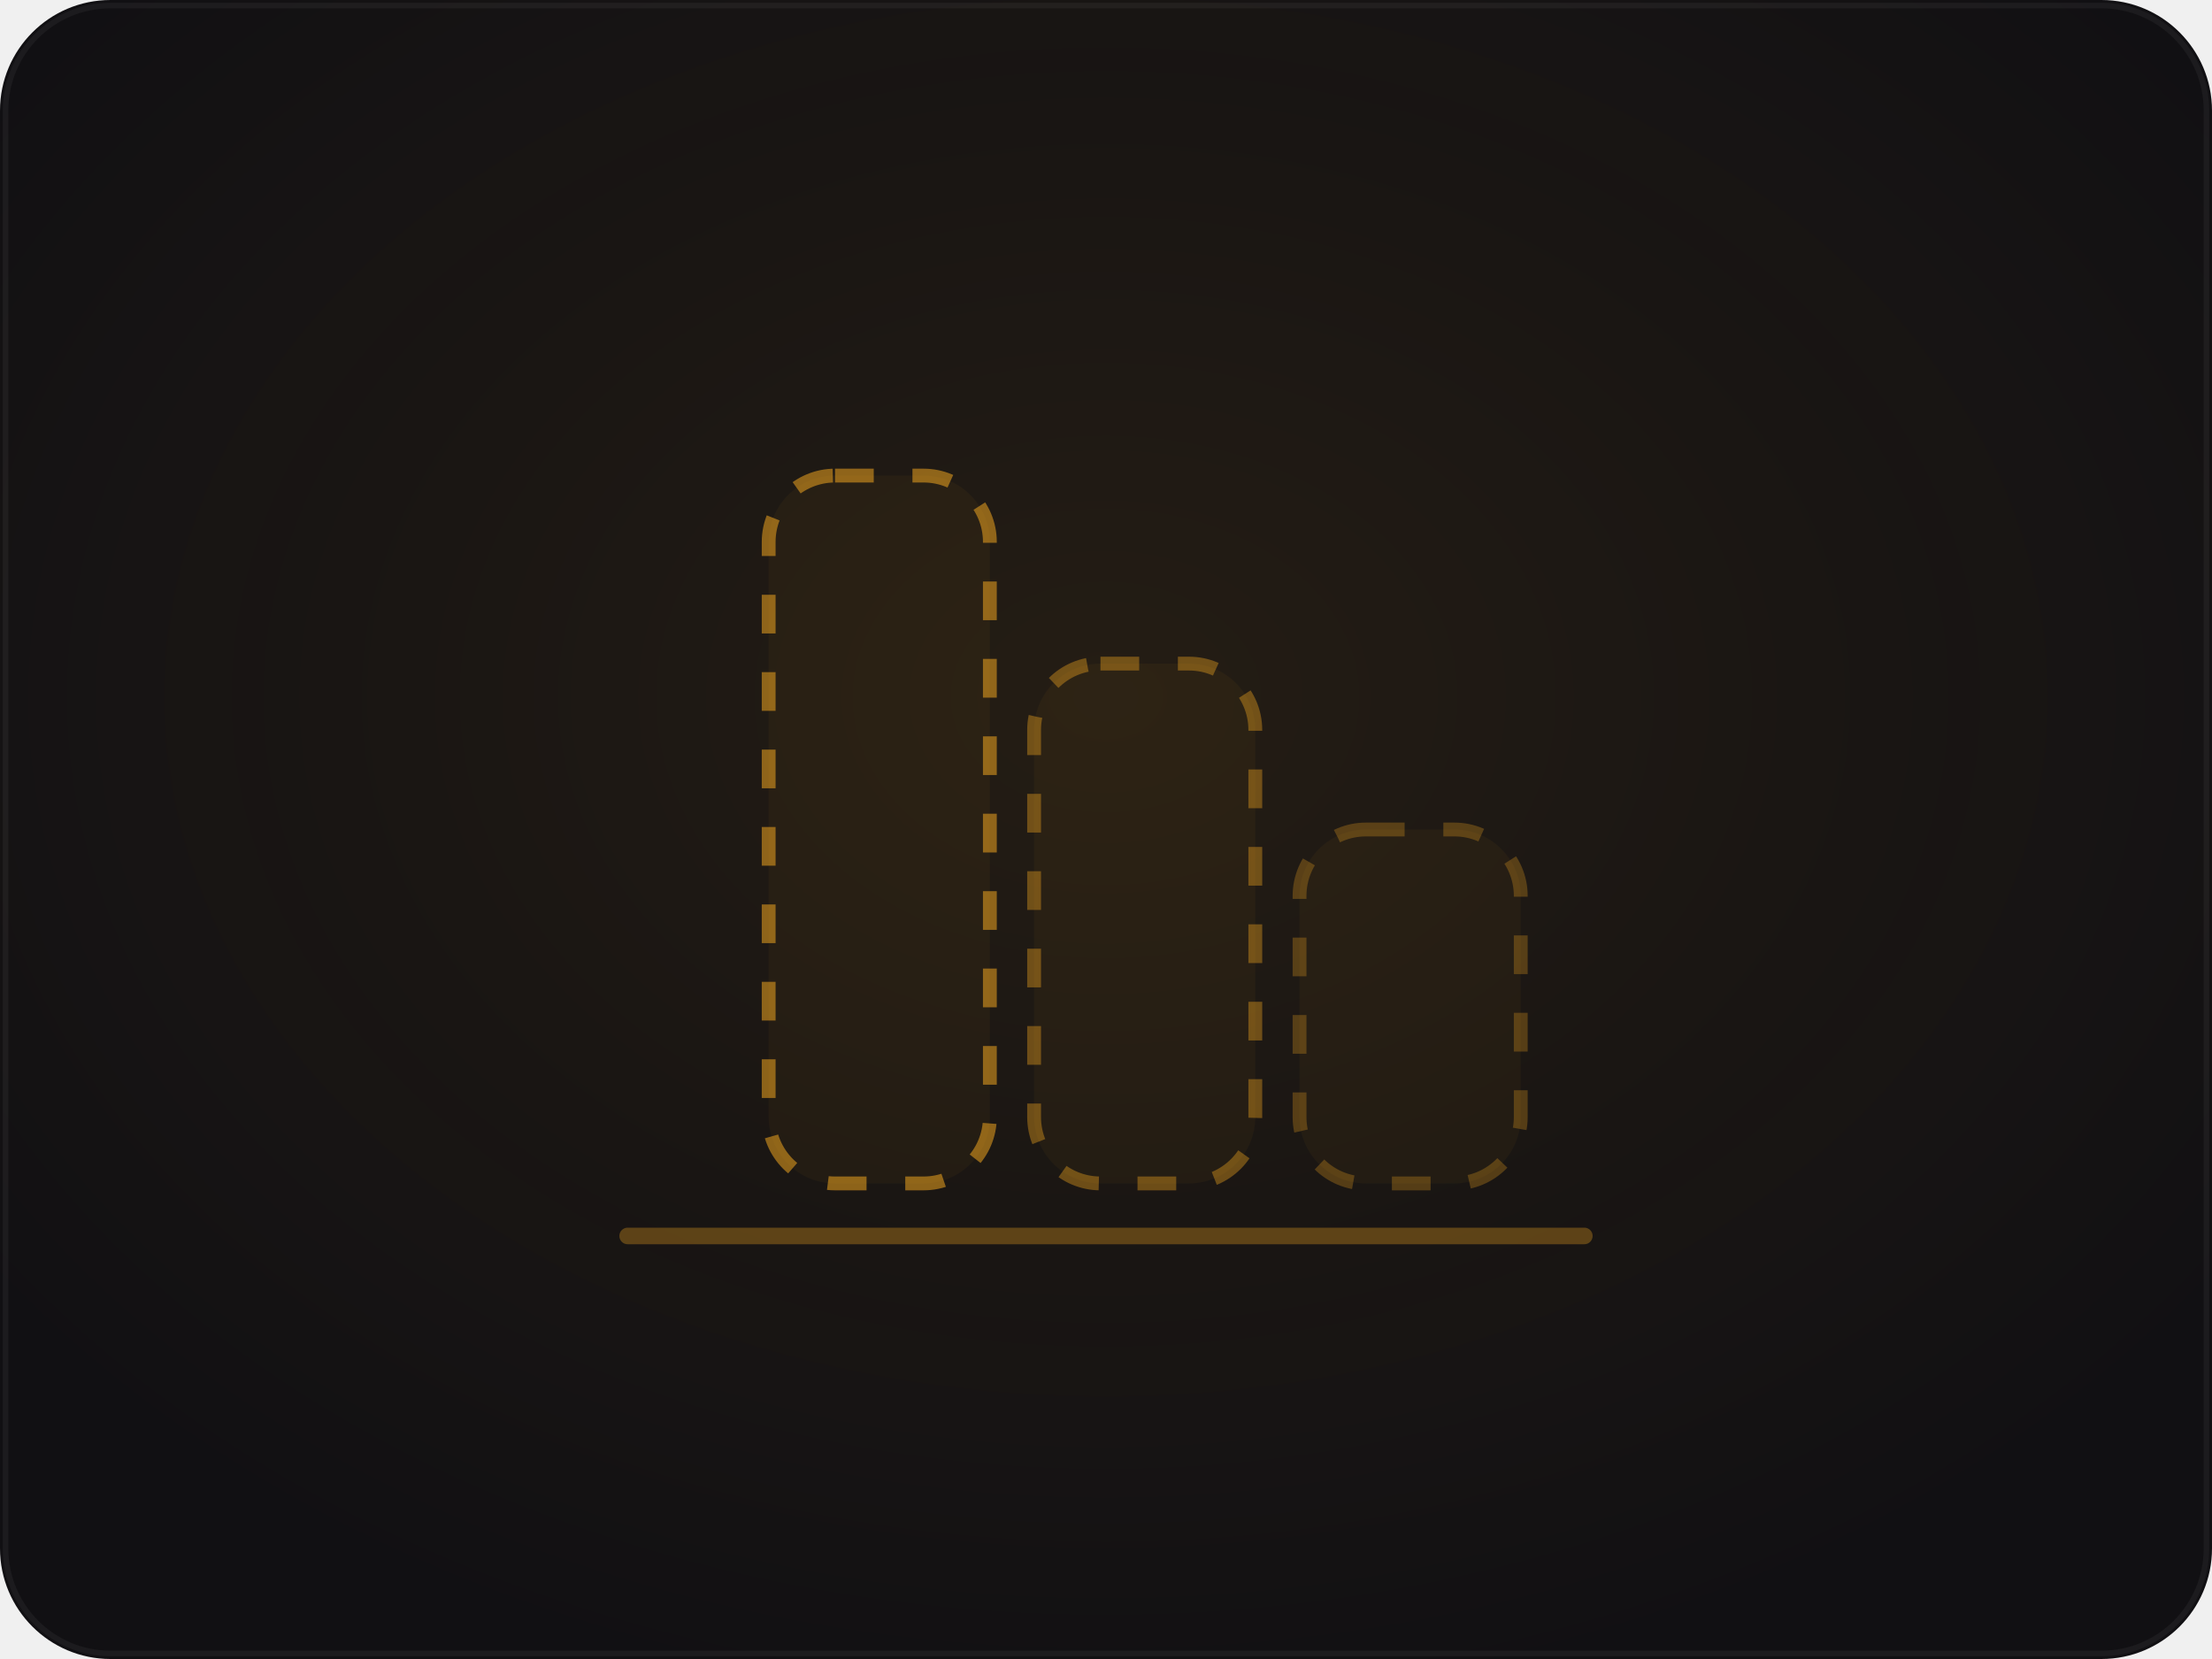
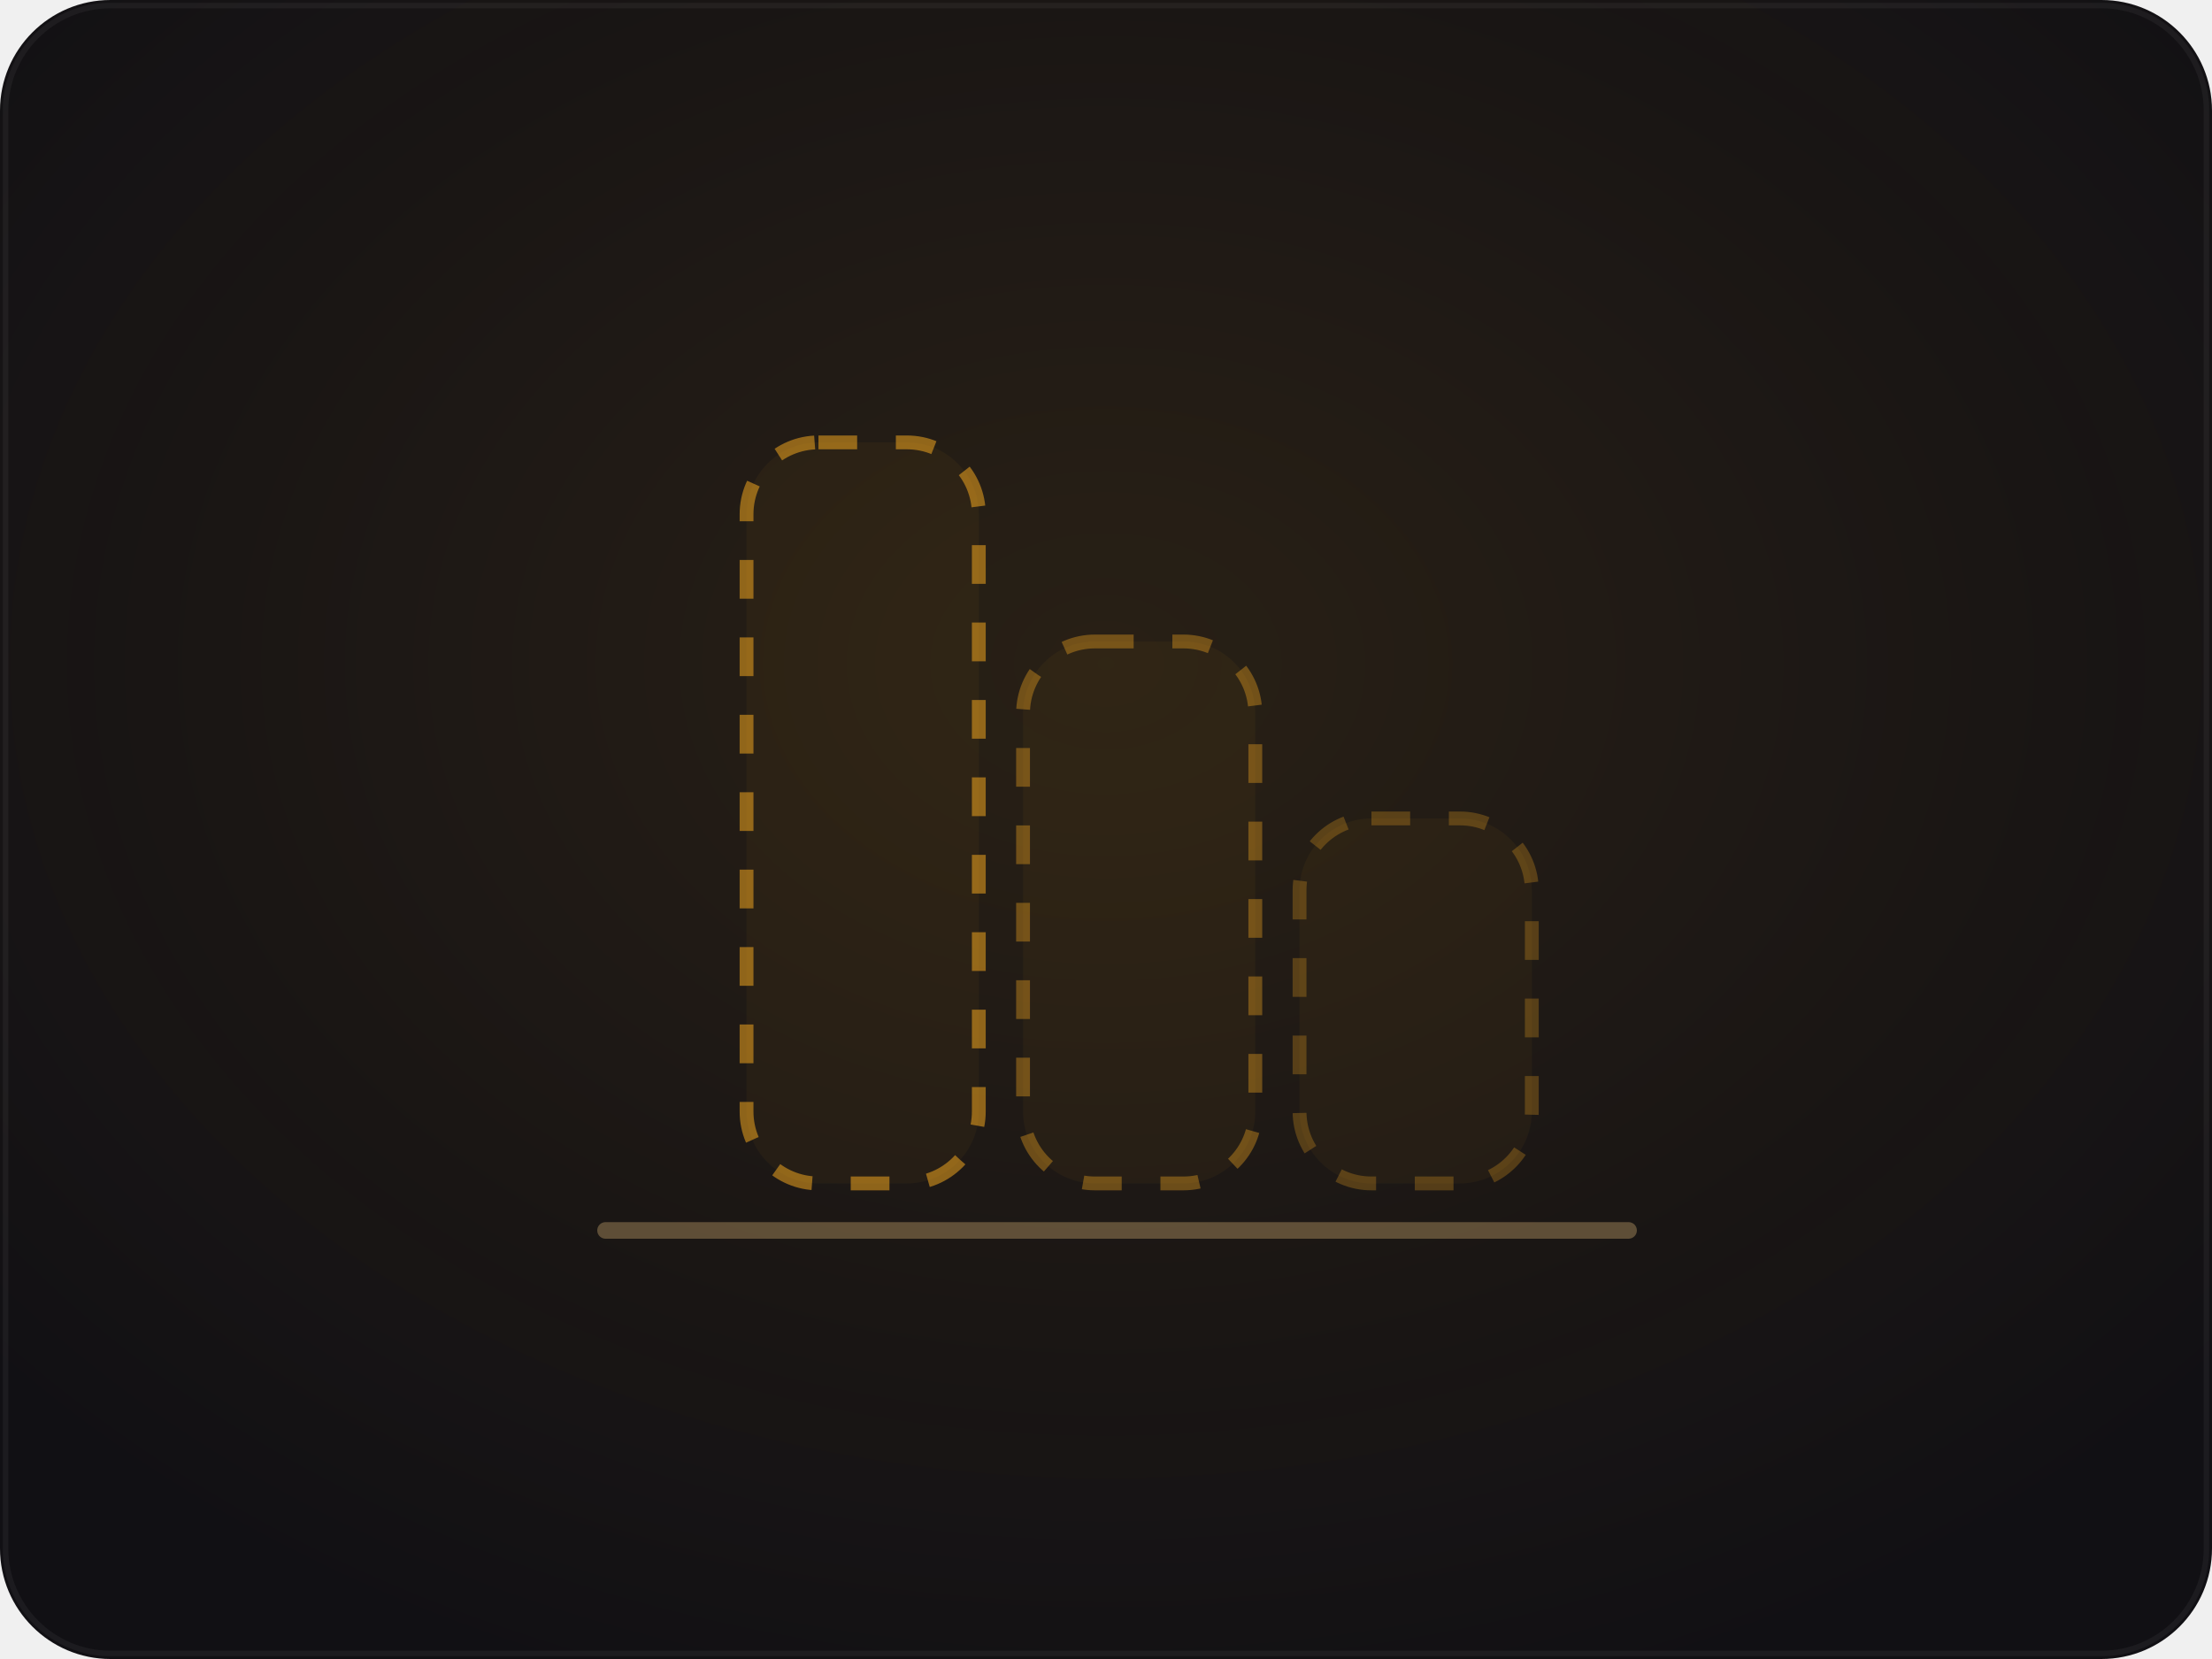
<svg xmlns="http://www.w3.org/2000/svg" width="400" height="300" viewBox="0 0 400 300" role="img" aria-label="">
  <defs>
-     <radialGradient id="escspot" cx="0.5" cy="0.42" r="0.62">
-       <stop offset="0" stop-color="#ffb020" stop-opacity="0.08" />
+     <radialGradient id="escspot" cx="0.5" cy="0.4" r="0.66">
+       <stop offset="0" stop-color="#ffb020" stop-opacity="0.10" />
      <stop offset="1" stop-color="#ffb020" stop-opacity="0" />
    </radialGradient>
  </defs>
-   <rect width="400" height="300" rx="20" fill="#111013" />
+   <rect width="400" height="300" rx="20" fill="#111014" />
  <rect width="400" height="300" rx="20" fill="url(#escspot)" />
  <rect x="1" y="1" width="398" height="298" rx="19" fill="none" stroke="#ffffff" stroke-opacity="0.05" />
  <g>
-     <rect x="139" y="86" width="40" height="128" rx="12" fill="#ffb020" fill-opacity="0.04" stroke="#ffb020" stroke-opacity="0.5" stroke-width="2.5" stroke-dasharray="7 7" />
-     <rect x="187" y="120" width="40" height="94" rx="12" fill="#ffb020" fill-opacity="0.04" stroke="#ffb020" stroke-opacity="0.36" stroke-width="2.5" stroke-dasharray="7 7" />
-     <rect x="235" y="150" width="40" height="64" rx="12" fill="#ffb020" fill-opacity="0.04" stroke="#ffb020" stroke-opacity="0.26" stroke-width="2.5" stroke-dasharray="7 7" />
+     <rect x="135" y="80" width="42" height="134" rx="13" fill="#ffb020" fill-opacity="0.04" stroke="#ffb020" stroke-opacity="0.5" stroke-width="2.5" stroke-dasharray="7 7" />
+     <rect x="185" y="116" width="42" height="98" rx="13" fill="#ffb020" fill-opacity="0.04" stroke="#ffb020" stroke-opacity="0.35" stroke-width="2.5" stroke-dasharray="7 7" />
+     <rect x="235" y="148" width="42" height="66" rx="13" fill="#ffb020" fill-opacity="0.04" stroke="#ffb020" stroke-opacity="0.25" stroke-width="2.5" stroke-dasharray="7 7" />
  </g>
-   <rect x="112" y="222" width="176" height="3" rx="1.5" fill="#ffb020" opacity="0.3" />
+   <rect x="108" y="221" width="188" height="3" rx="1.5" fill="#ffd58a" opacity="0.3" />
</svg>
